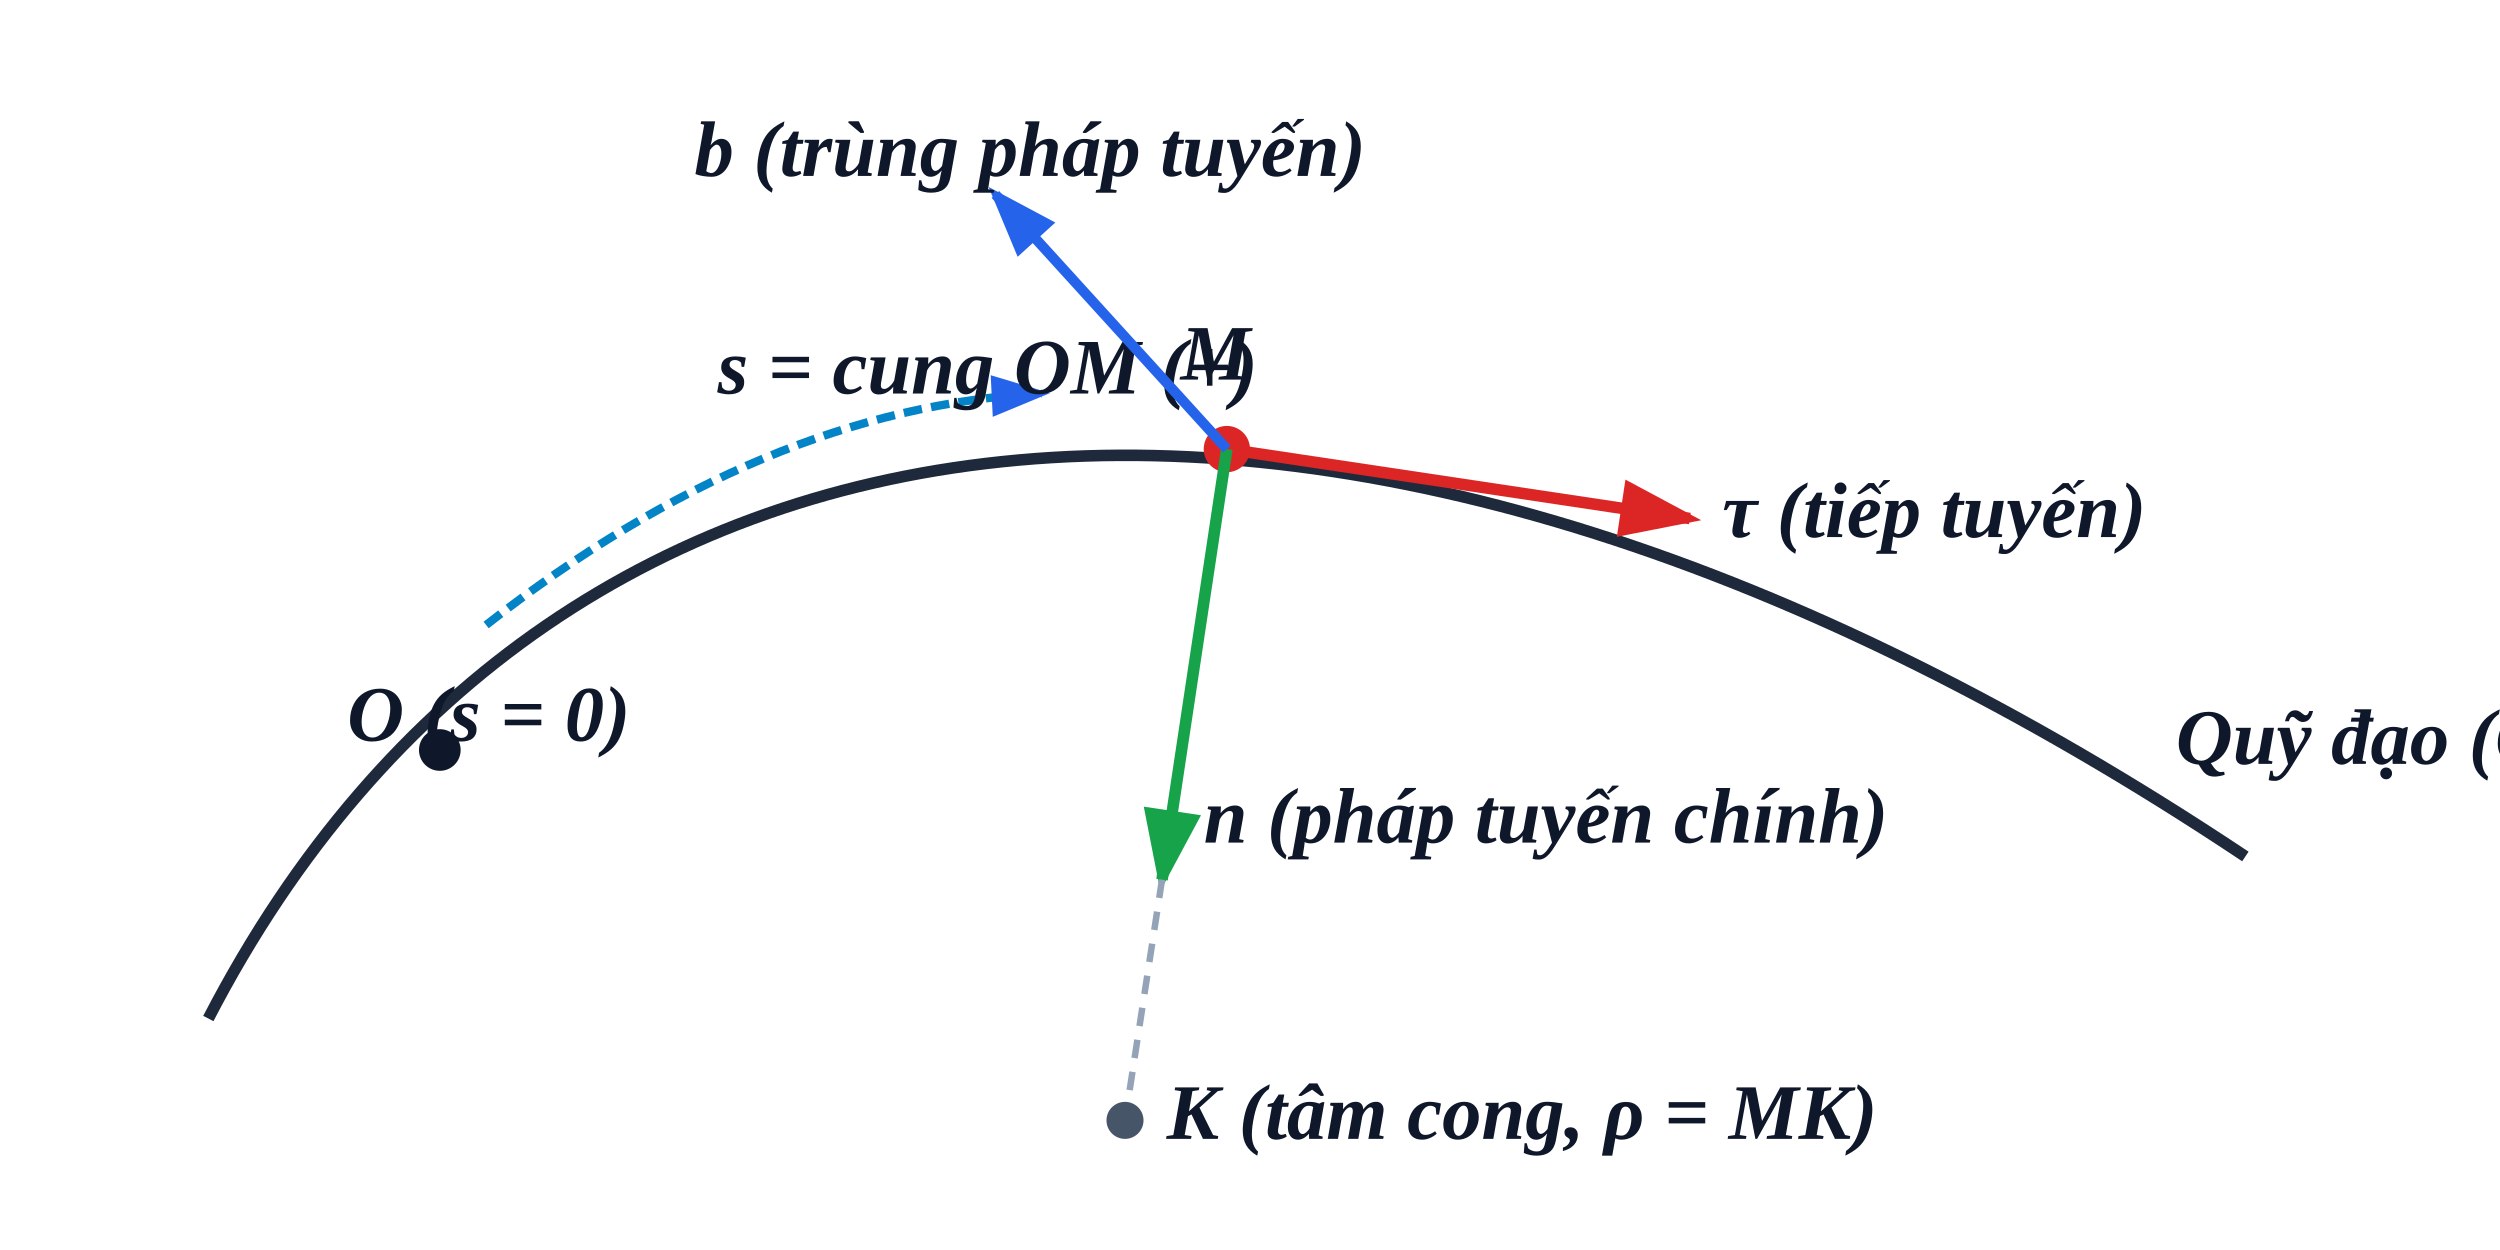
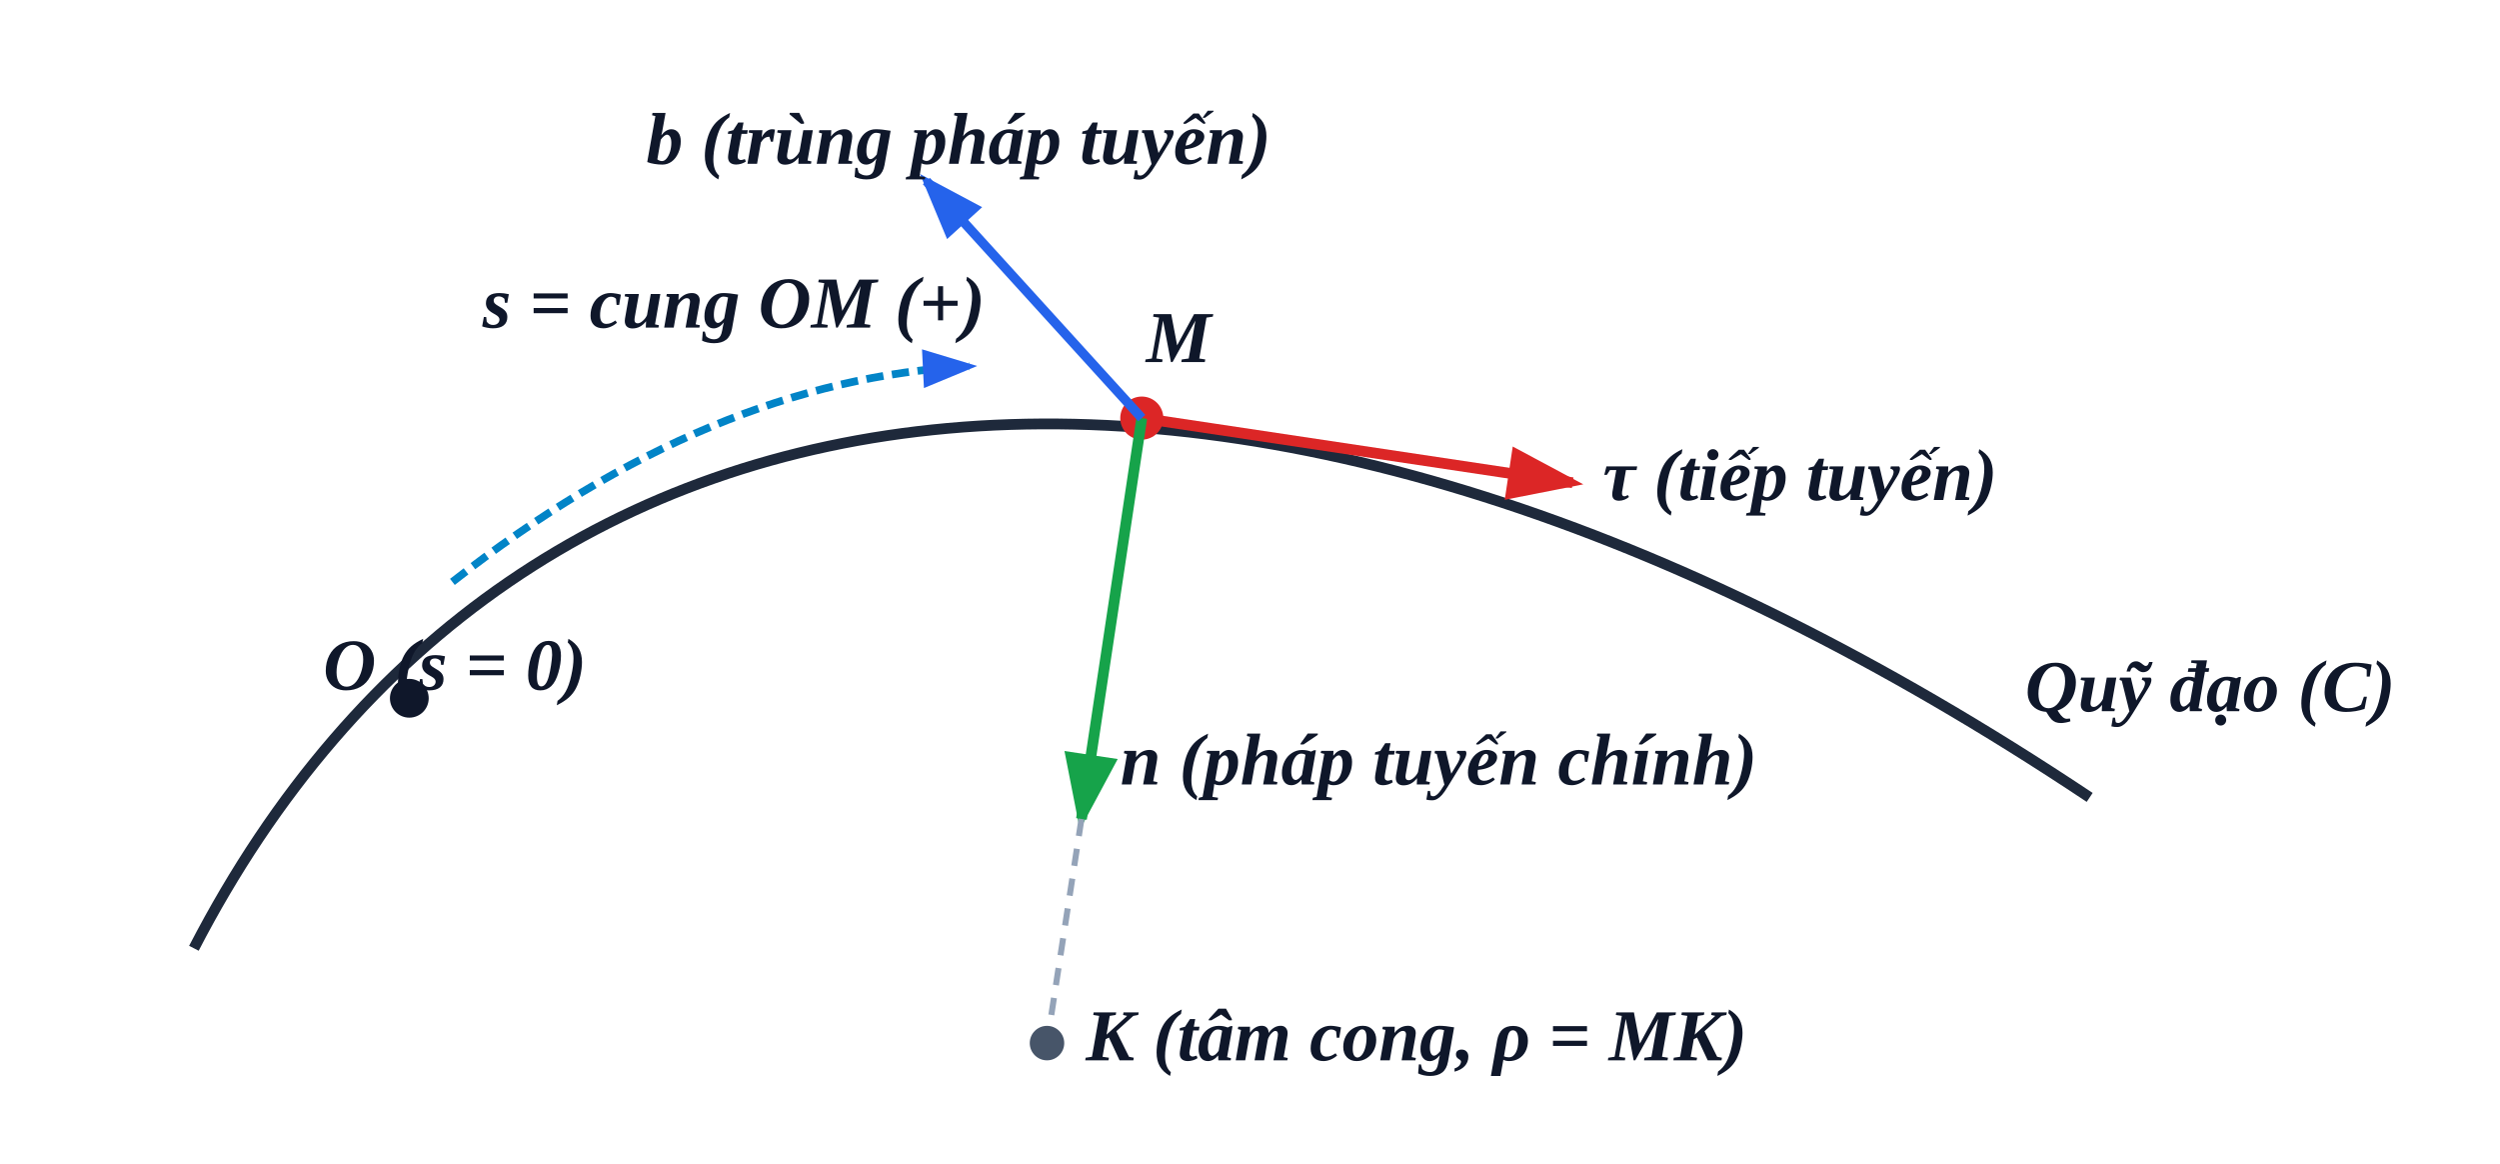
- <svg xmlns="http://www.w3.org/2000/svg" viewBox="0 0 540 270" width="100%" height="auto" preserveAspectRatio="xMidYMid meet">
+ <svg xmlns="http://www.w3.org/2000/svg" viewBox="0 0 580 270" width="100%" height="auto" preserveAspectRatio="xMidYMid meet">
  <defs>
    <marker id="arr-red" markerWidth="7" markerHeight="5" refX="6" refY="2.5" orient="auto">
      <polygon points="0 0, 7 2.5, 0 5" fill="#dc2626" />
    </marker>
    <marker id="arr-blue" markerWidth="7" markerHeight="5" refX="6" refY="2.5" orient="auto">
      <polygon points="0 0, 7 2.5, 0 5" fill="#2563eb" />
    </marker>
    <marker id="arr-green" markerWidth="7" markerHeight="5" refX="6" refY="2.5" orient="auto">
      <polygon points="0 0, 7 2.5, 0 5" fill="#16a34a" />
    </marker>
  </defs>
  <style>
    text { font-family: 'Times New Roman', serif; }
    .lbl { font-size: 15px; font-style: italic; fill: #0f172a; }
    .lbl-bold { font-size: 17px; font-style: italic; font-weight: bold; fill: #0f172a; }
  </style>
  <path d="M 45 220 C 120 75, 290 55, 485 185" fill="none" stroke="#1e293b" stroke-width="2.5" />
  <text x="470" y="165" class="lbl-bold">Quỹ đạo (C)</text>
  <circle cx="95" cy="162" r="4.5" fill="#0f172a" />
  <text x="75" y="160" class="lbl-bold">O (s = 0)</text>
  <path d="M 105 135 Q 165 88 225 85" fill="none" stroke="#0284c7" stroke-width="1.8" stroke-dasharray="4,2" marker-end="url(#arr-blue)" />
-   <text x="155" y="85" class="lbl-bold" fill="#0284c7">s = cung OM (+)</text>
+   <text x="112" y="76" class="lbl-bold" fill="#0284c7">s = cung OM (+)</text>
  <circle cx="265" cy="97" r="5" fill="#dc2626" />
-   <text x="255" y="82" class="lbl-bold" fill="#dc2626">M</text>
+   <text x="266" y="84" class="lbl-bold" fill="#dc2626">M</text>
  <line x1="265" y1="97" x2="365" y2="112" stroke="#dc2626" stroke-width="2.5" marker-end="url(#arr-red)" />
  <text x="372" y="116" class="lbl-bold" fill="#dc2626">τ (tiếp tuyến)</text>
  <line x1="265" y1="97" x2="251" y2="190" stroke="#16a34a" stroke-width="2.5" marker-end="url(#arr-green)" />
  <text x="260" y="182" class="lbl-bold" fill="#16a34a">n (pháp tuyến chính)</text>
  <line x1="251" y1="190" x2="243" y2="242" stroke="#94a3b8" stroke-width="1.4" stroke-dasharray="4,3" />
  <circle cx="243" cy="242" r="4" fill="#475569" />
  <text x="252" y="246" class="lbl-bold" fill="#475569">K (tâm cong, ρ = MK)</text>
  <line x1="265" y1="97" x2="215" y2="42" stroke="#2563eb" stroke-width="2.2" marker-end="url(#arr-blue)" />
  <text x="150" y="38" class="lbl-bold" fill="#2563eb">b (trùng pháp tuyến)</text>
</svg>
